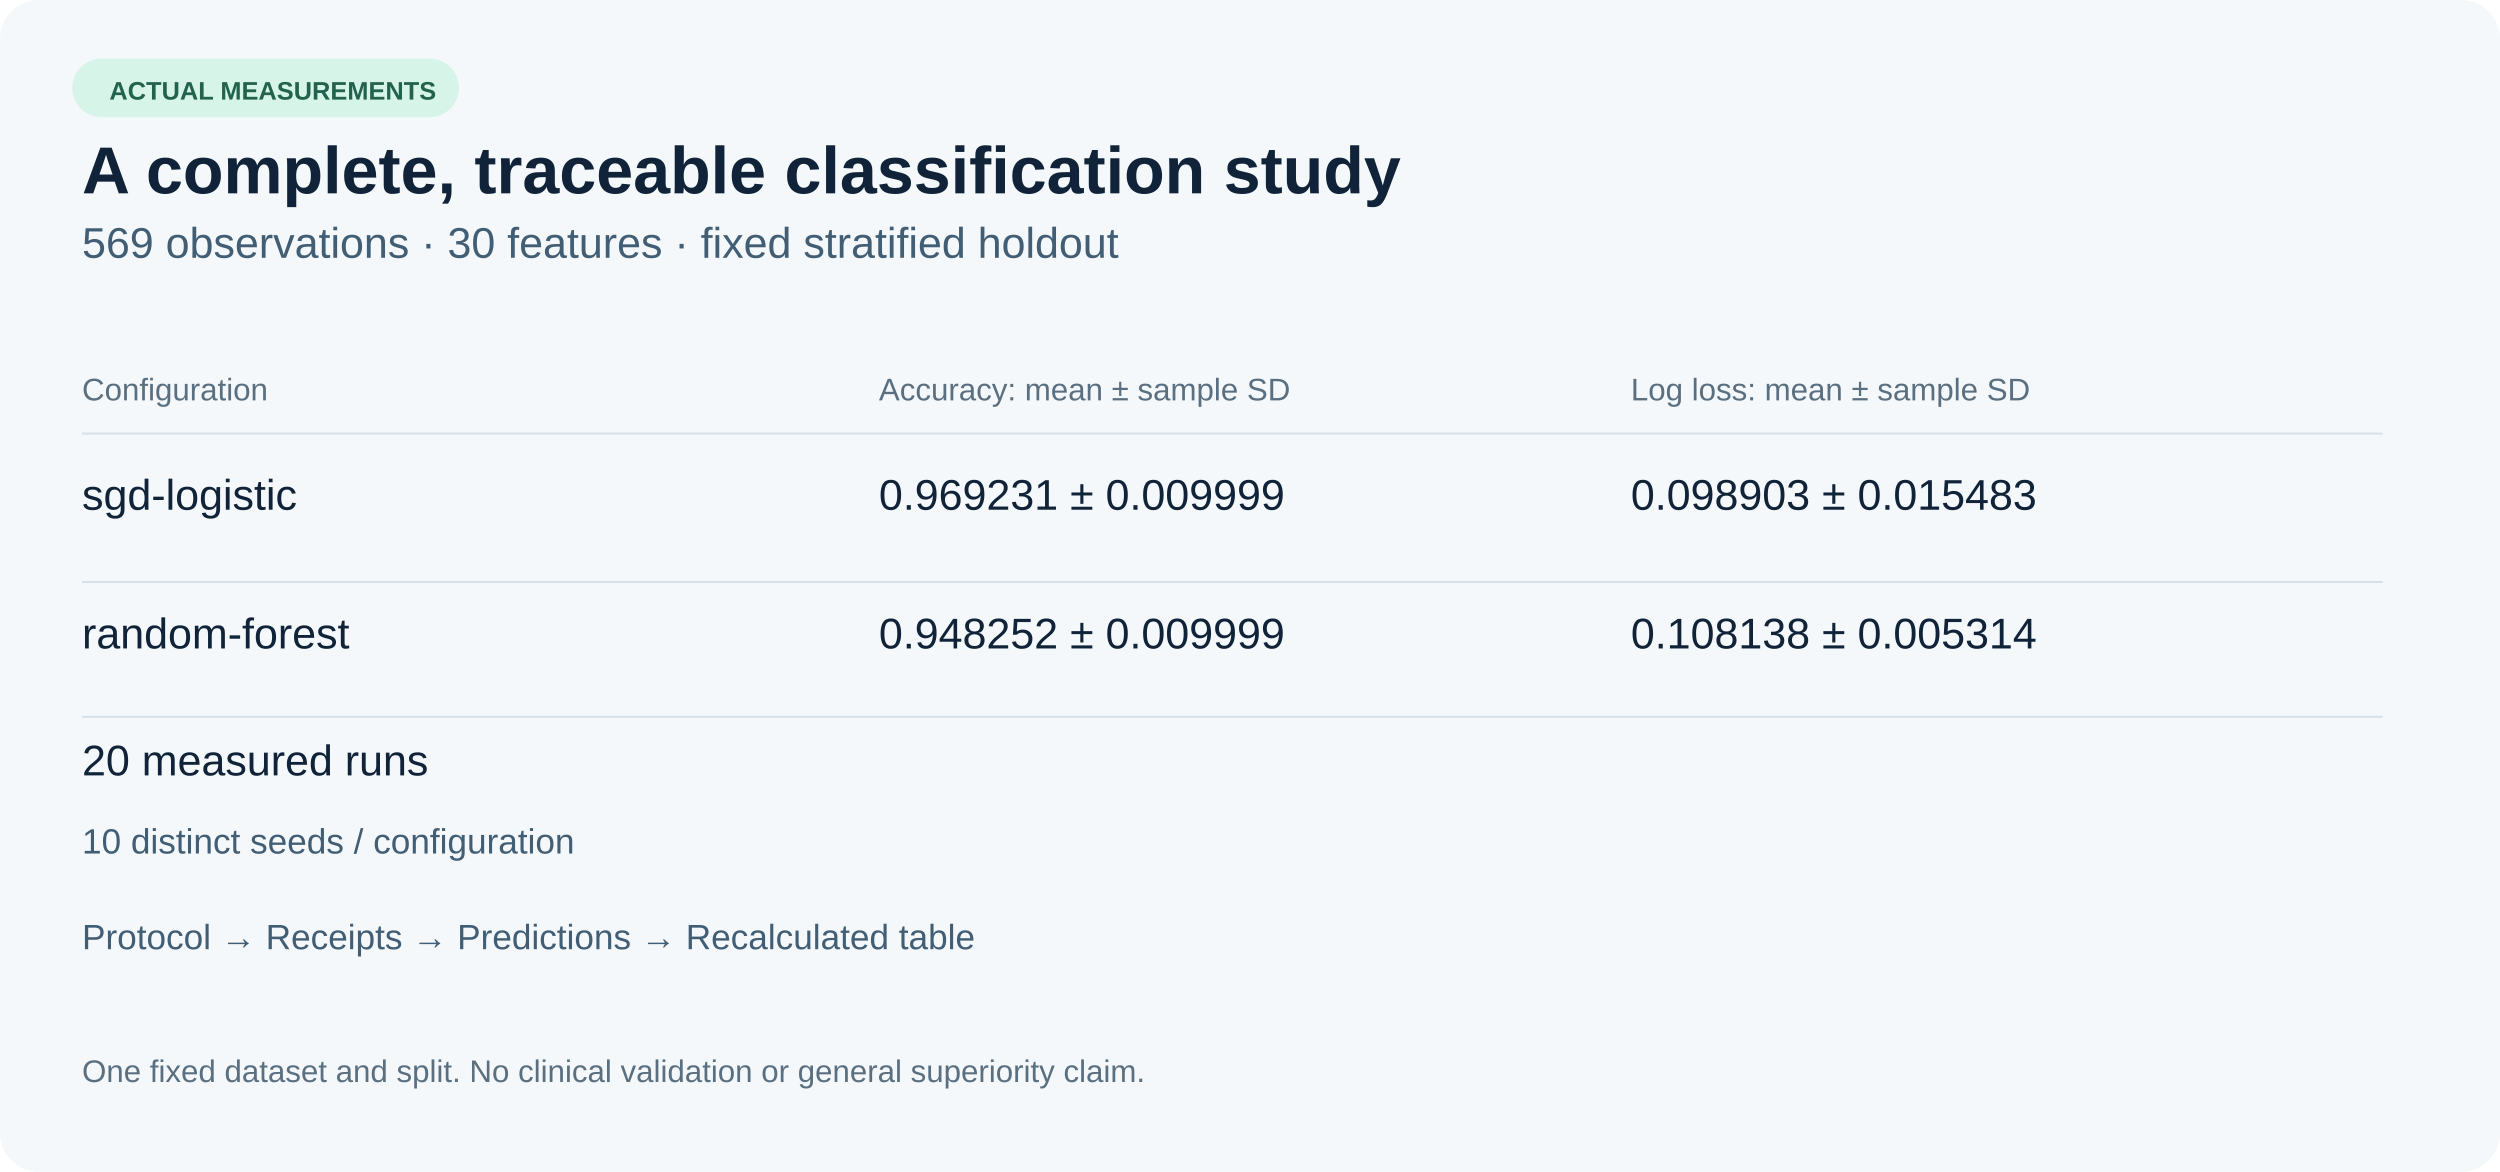
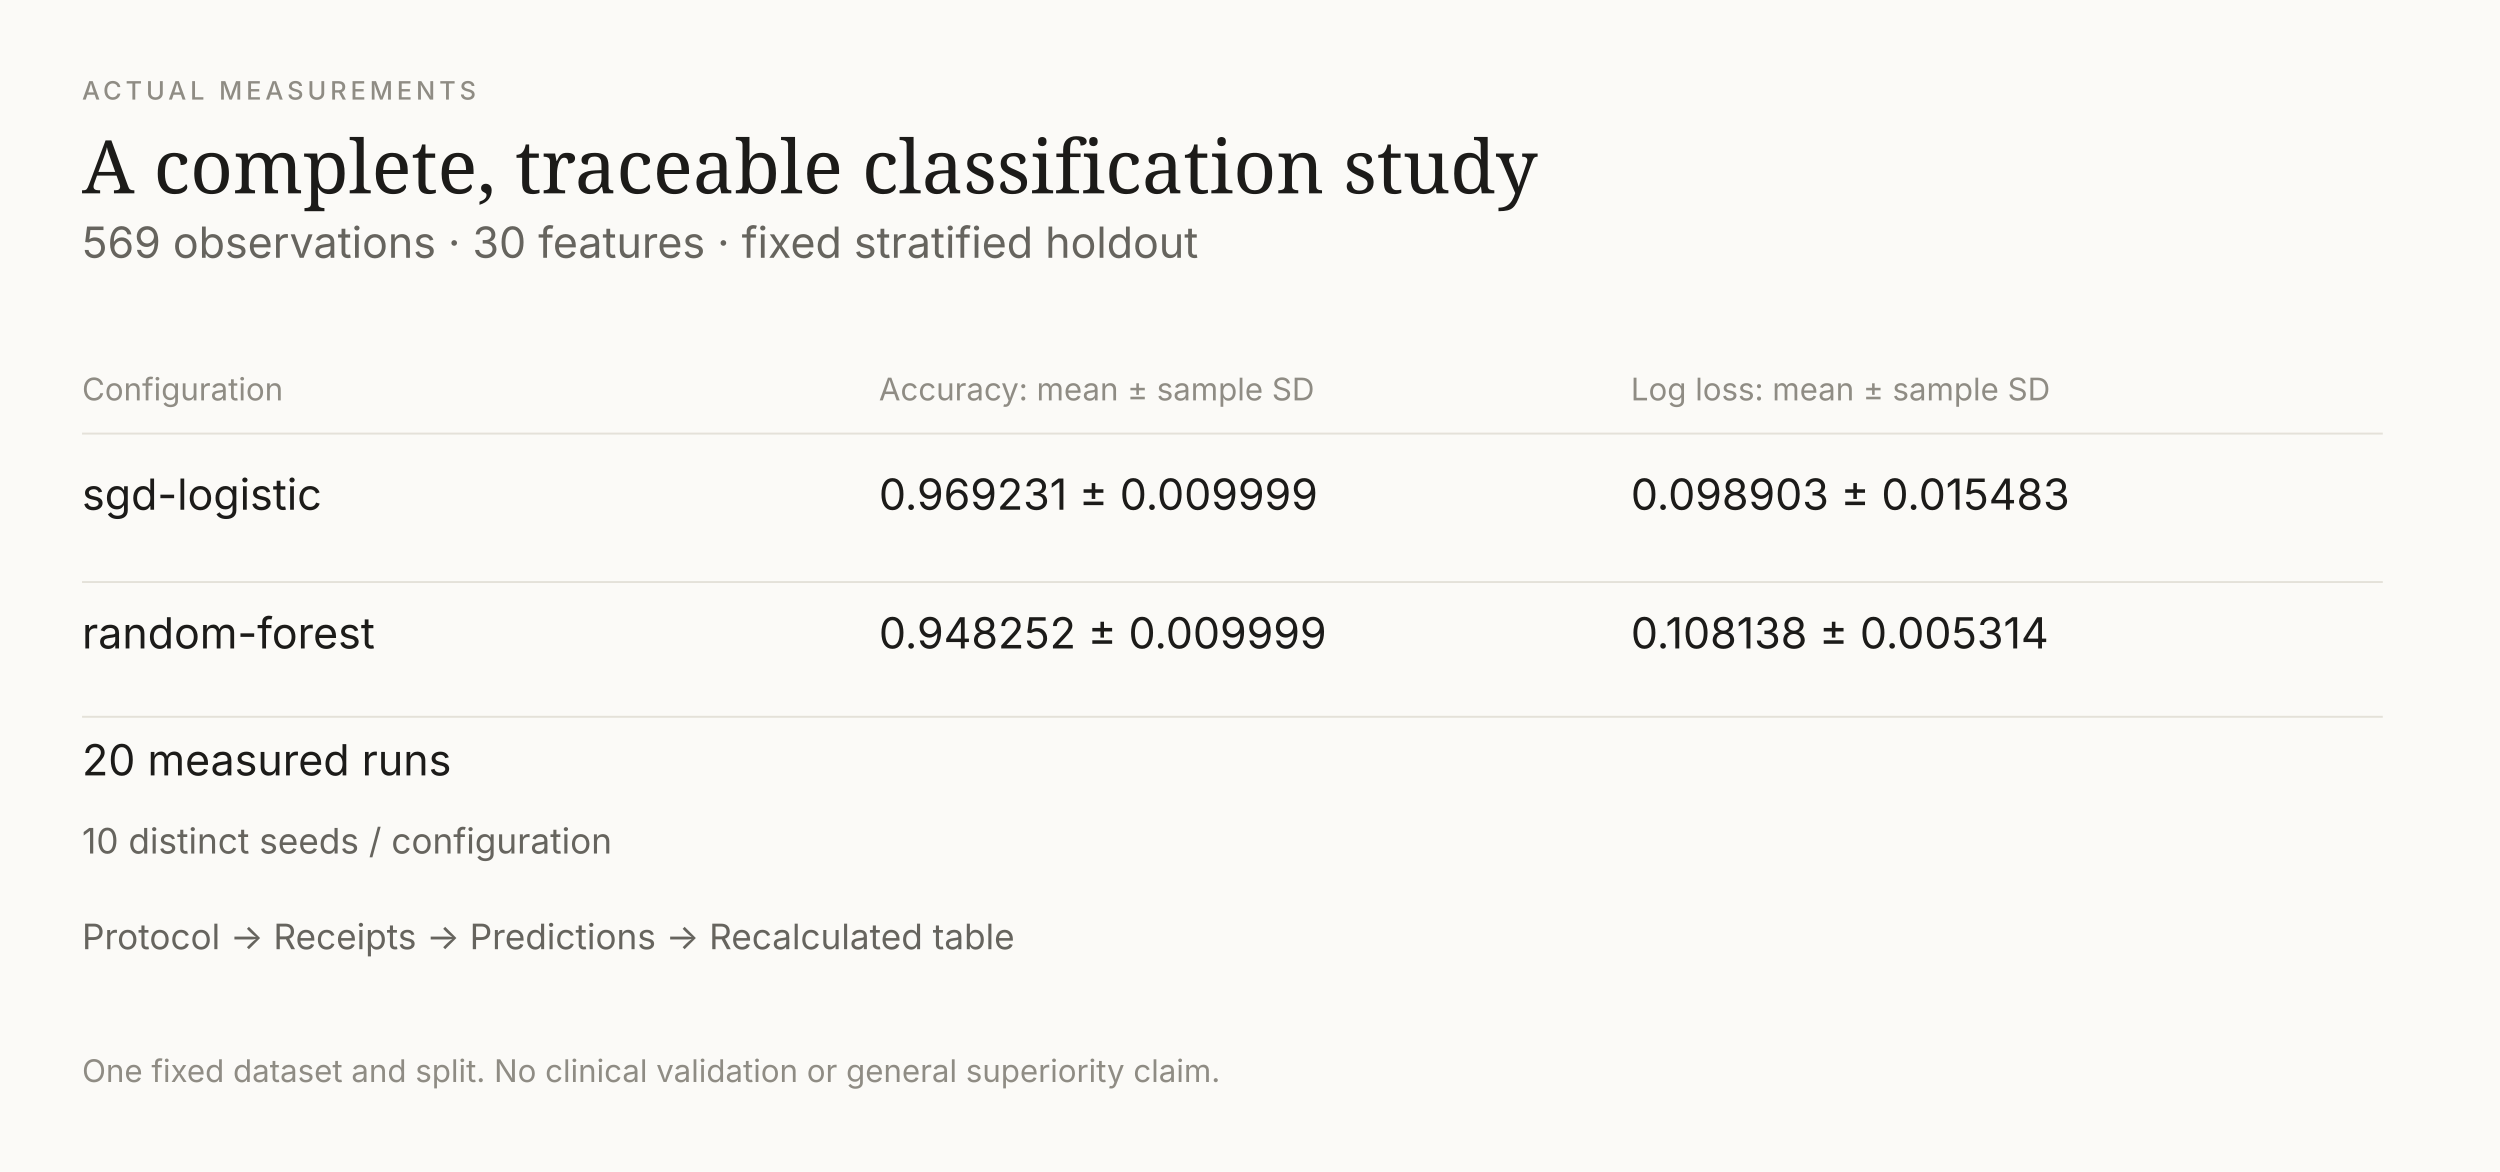
<svg xmlns="http://www.w3.org/2000/svg" width="1280" height="600" viewBox="0 0 1280 600" role="img" aria-labelledby="title desc">
-   <rect width="1280" height="600" rx="20" fill="#f4f8fb" />
-   <rect x="37" y="30" width="198" height="30" rx="15" fill="#d7f4e9" />
-   <g font-family="Arial,Helvetica,sans-serif">
-     <text x="56" y="51" font-size="13" font-weight="700" fill="#23634d">ACTUAL MEASUREMENTS</text>
-     <text x="42" y="99" font-size="34" font-weight="700" fill="#102338">A complete, traceable classification study</text>
-     <path d="M42 222H1220M42 298H1220M42 367H1220" stroke="#d5e1ea" />
-     <text x="42" y="132" fill="#425e75" font-size="22">569 observations · 30 features · fixed stratified holdout</text>
-     <text x="42" y="205" fill="#5a6f80" font-size="16">Configuration</text>
-     <text x="450" y="205" fill="#5a6f80" font-size="16">Accuracy: mean ± sample SD</text>
-     <text x="835" y="205" fill="#5a6f80" font-size="16">Log loss: mean ± sample SD</text>
-     <text x="42" y="261" fill="#102338" font-size="22">sgd-logistic</text>
-     <text x="450" y="261" fill="#102338" font-size="22">0.969231 ± 0.009999</text>
-     <text x="835" y="261" fill="#102338" font-size="22">0.098903 ± 0.015483</text>
-     <text x="42" y="332" fill="#102338" font-size="22">random-forest</text>
-     <text x="450" y="332" fill="#102338" font-size="22">0.948252 ± 0.009999</text>
-     <text x="835" y="332" fill="#102338" font-size="22">0.108138 ± 0.005314</text>
-     <text x="42" y="397" fill="#102338" font-size="22">20 measured runs</text>
-     <text x="42" y="437" fill="#425e75" font-size="18">10 distinct seeds / configuration</text>
-     <text x="42" y="486" fill="#425e75" font-size="18">Protocol → Receipts → Predictions → Recalculated table</text>
-     <text x="42" y="554" fill="#5a6f80" font-size="16">One fixed dataset and split. No clinical validation or general superiority claim.</text>
+   <style>text{font-family:Inter,"Helvetica Neue",Arial,sans-serif}.title{font-family:Newsreader,Charter,Georgia,serif}@media(prefers-color-scheme:dark){[fill="#fbfaf7"]{fill:#121211}[fill="#1c1b19"]{fill:#ecebe6}[fill="#66645e"]{fill:#a19f97}[fill="#8f8c84"]{fill:#77756e}[stroke="#e4e1d9"]{stroke:#2a2926}}</style>
+   <rect width="1280" height="600" fill="#fbfaf7" />
+   <g>
+     <text x="42" y="51" font-size="13" font-weight="500" letter-spacing="2" fill="#8f8c84">ACTUAL MEASUREMENTS</text>
+     <text class="title" x="42" y="99" font-size="38" fill="#1c1b19">A complete, traceable classification study</text>
+     <path d="M42 222H1220M42 298H1220M42 367H1220" stroke="#e4e1d9" />
+     <text x="42" y="132" fill="#66645e" font-size="22">569 observations · 30 features · fixed stratified holdout</text>
+     <text x="42" y="205" fill="#8f8c84" font-size="16">Configuration</text>
+     <text x="450" y="205" fill="#8f8c84" font-size="16">Accuracy: mean ± sample SD</text>
+     <text x="835" y="205" fill="#8f8c84" font-size="16">Log loss: mean ± sample SD</text>
+     <text x="42" y="261" fill="#1c1b19" font-size="22">sgd-logistic</text>
+     <text x="450" y="261" fill="#1c1b19" font-size="22">0.969231 ± 0.009999</text>
+     <text x="835" y="261" fill="#1c1b19" font-size="22">0.098903 ± 0.015483</text>
+     <text x="42" y="332" fill="#1c1b19" font-size="22">random-forest</text>
+     <text x="450" y="332" fill="#1c1b19" font-size="22">0.948252 ± 0.009999</text>
+     <text x="835" y="332" fill="#1c1b19" font-size="22">0.108138 ± 0.005314</text>
+     <text x="42" y="397" fill="#1c1b19" font-size="22">20 measured runs</text>
+     <text x="42" y="437" fill="#66645e" font-size="18">10 distinct seeds / configuration</text>
+     <text x="42" y="486" fill="#66645e" font-size="18">Protocol → Receipts → Predictions → Recalculated table</text>
+     <text x="42" y="554" fill="#8f8c84" font-size="16">One fixed dataset and split. No clinical validation or general superiority claim.</text>
  </g>
</svg>
